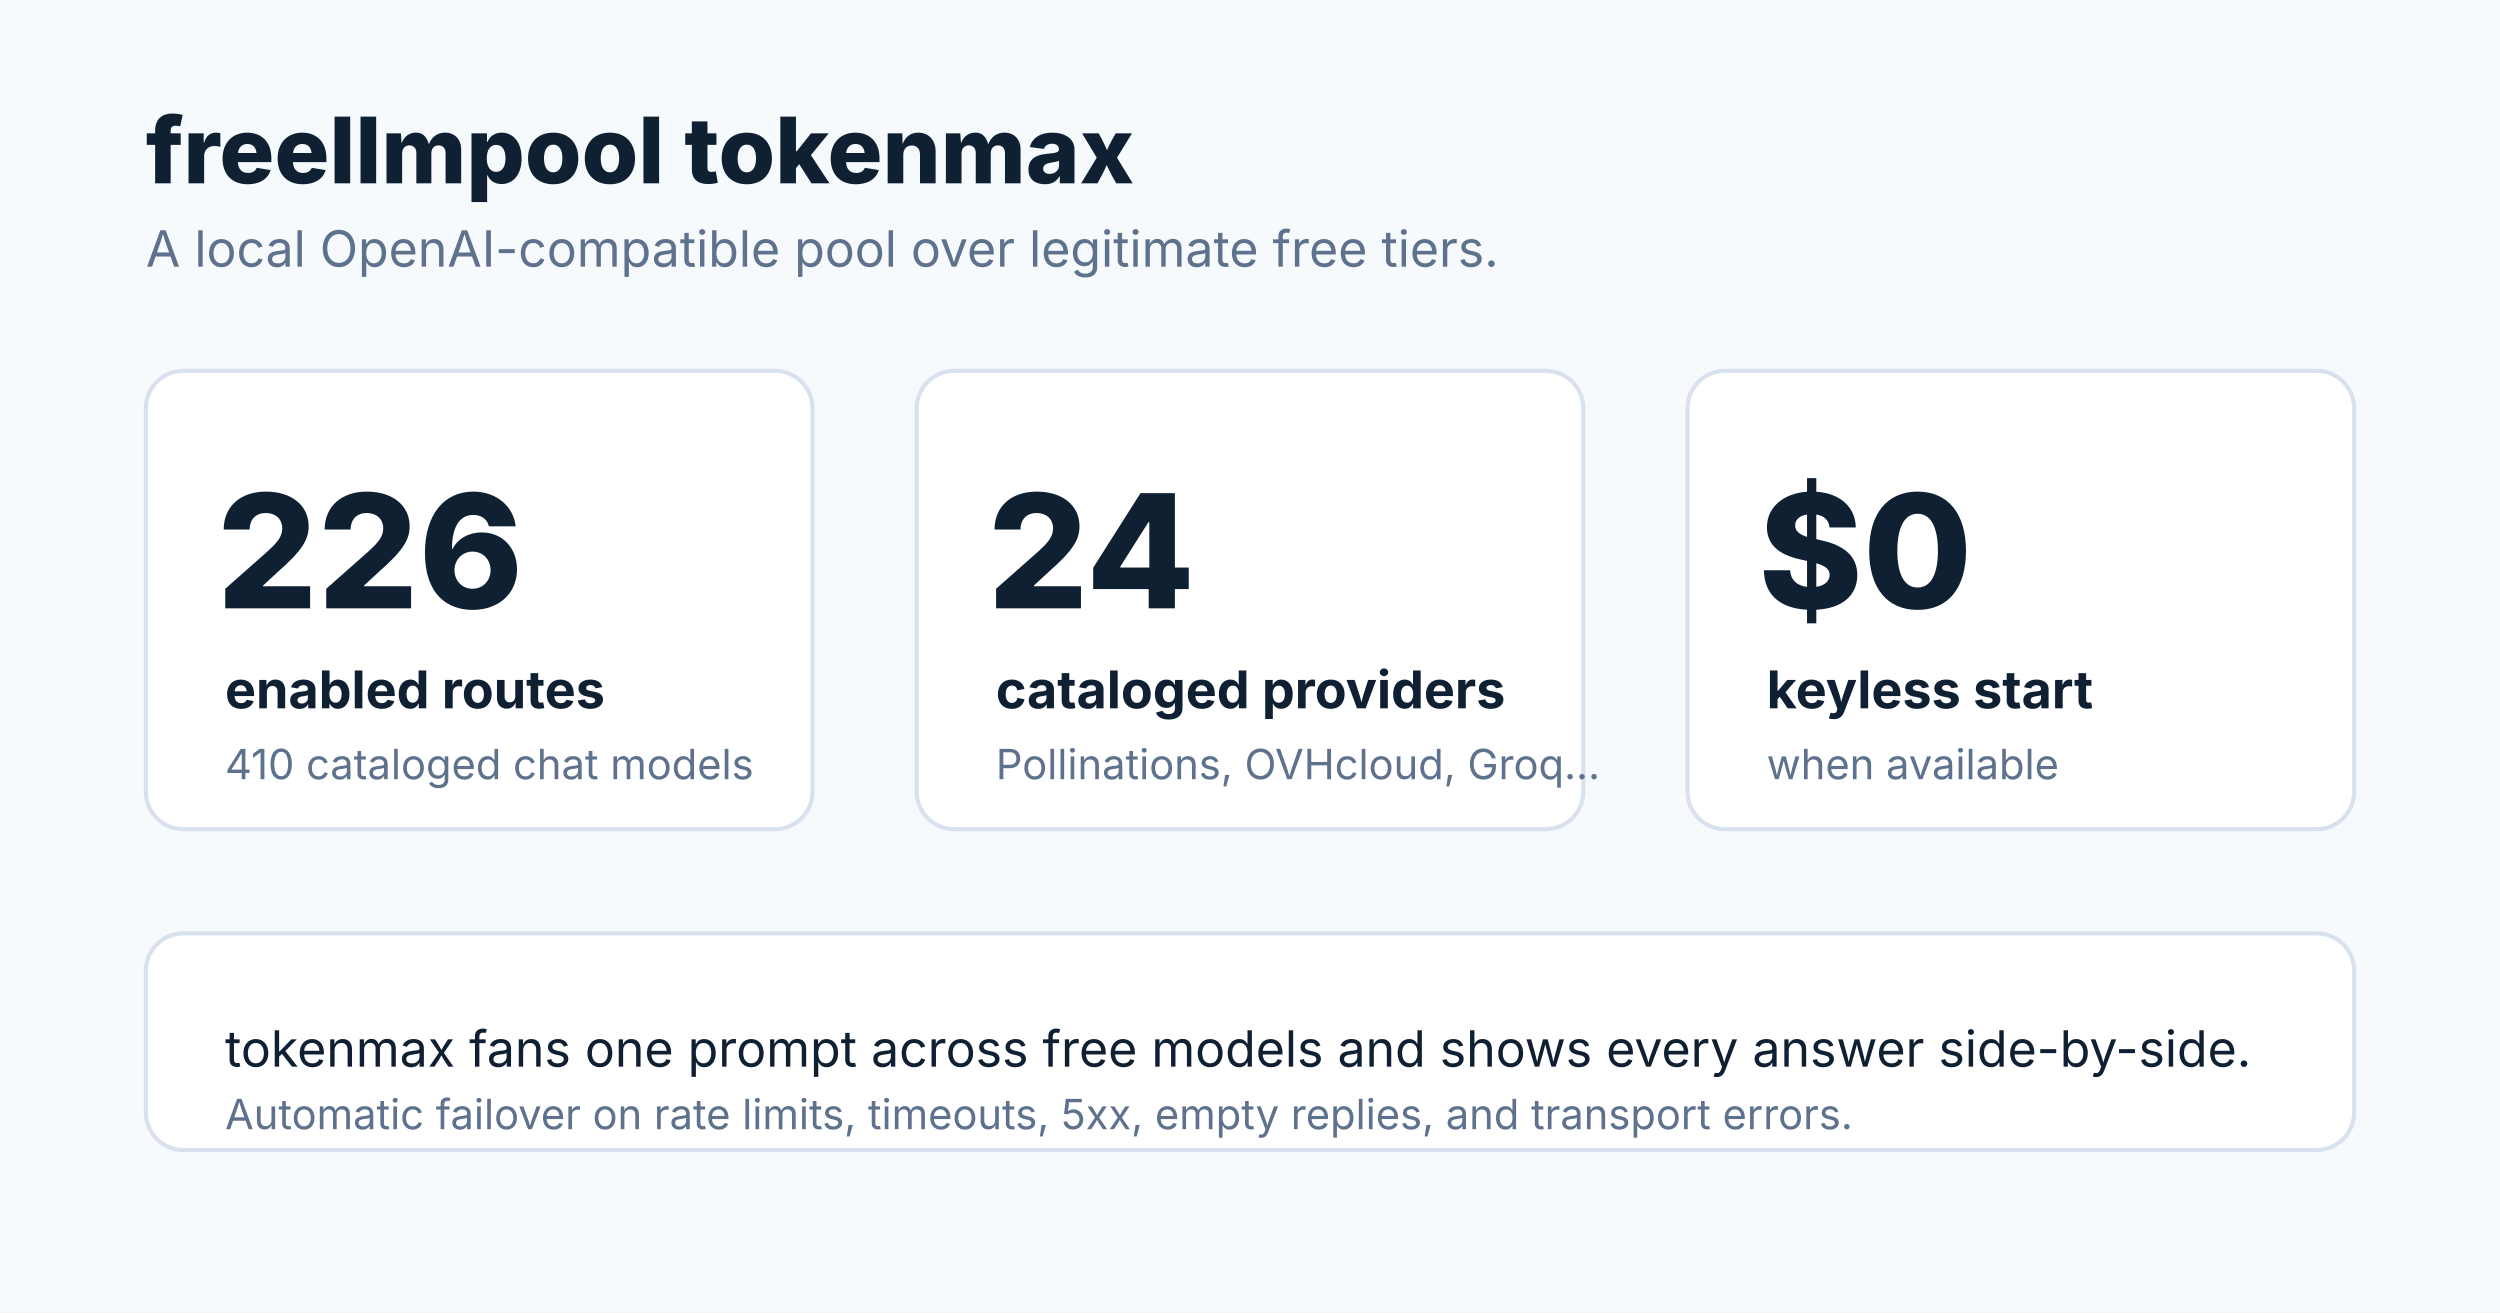
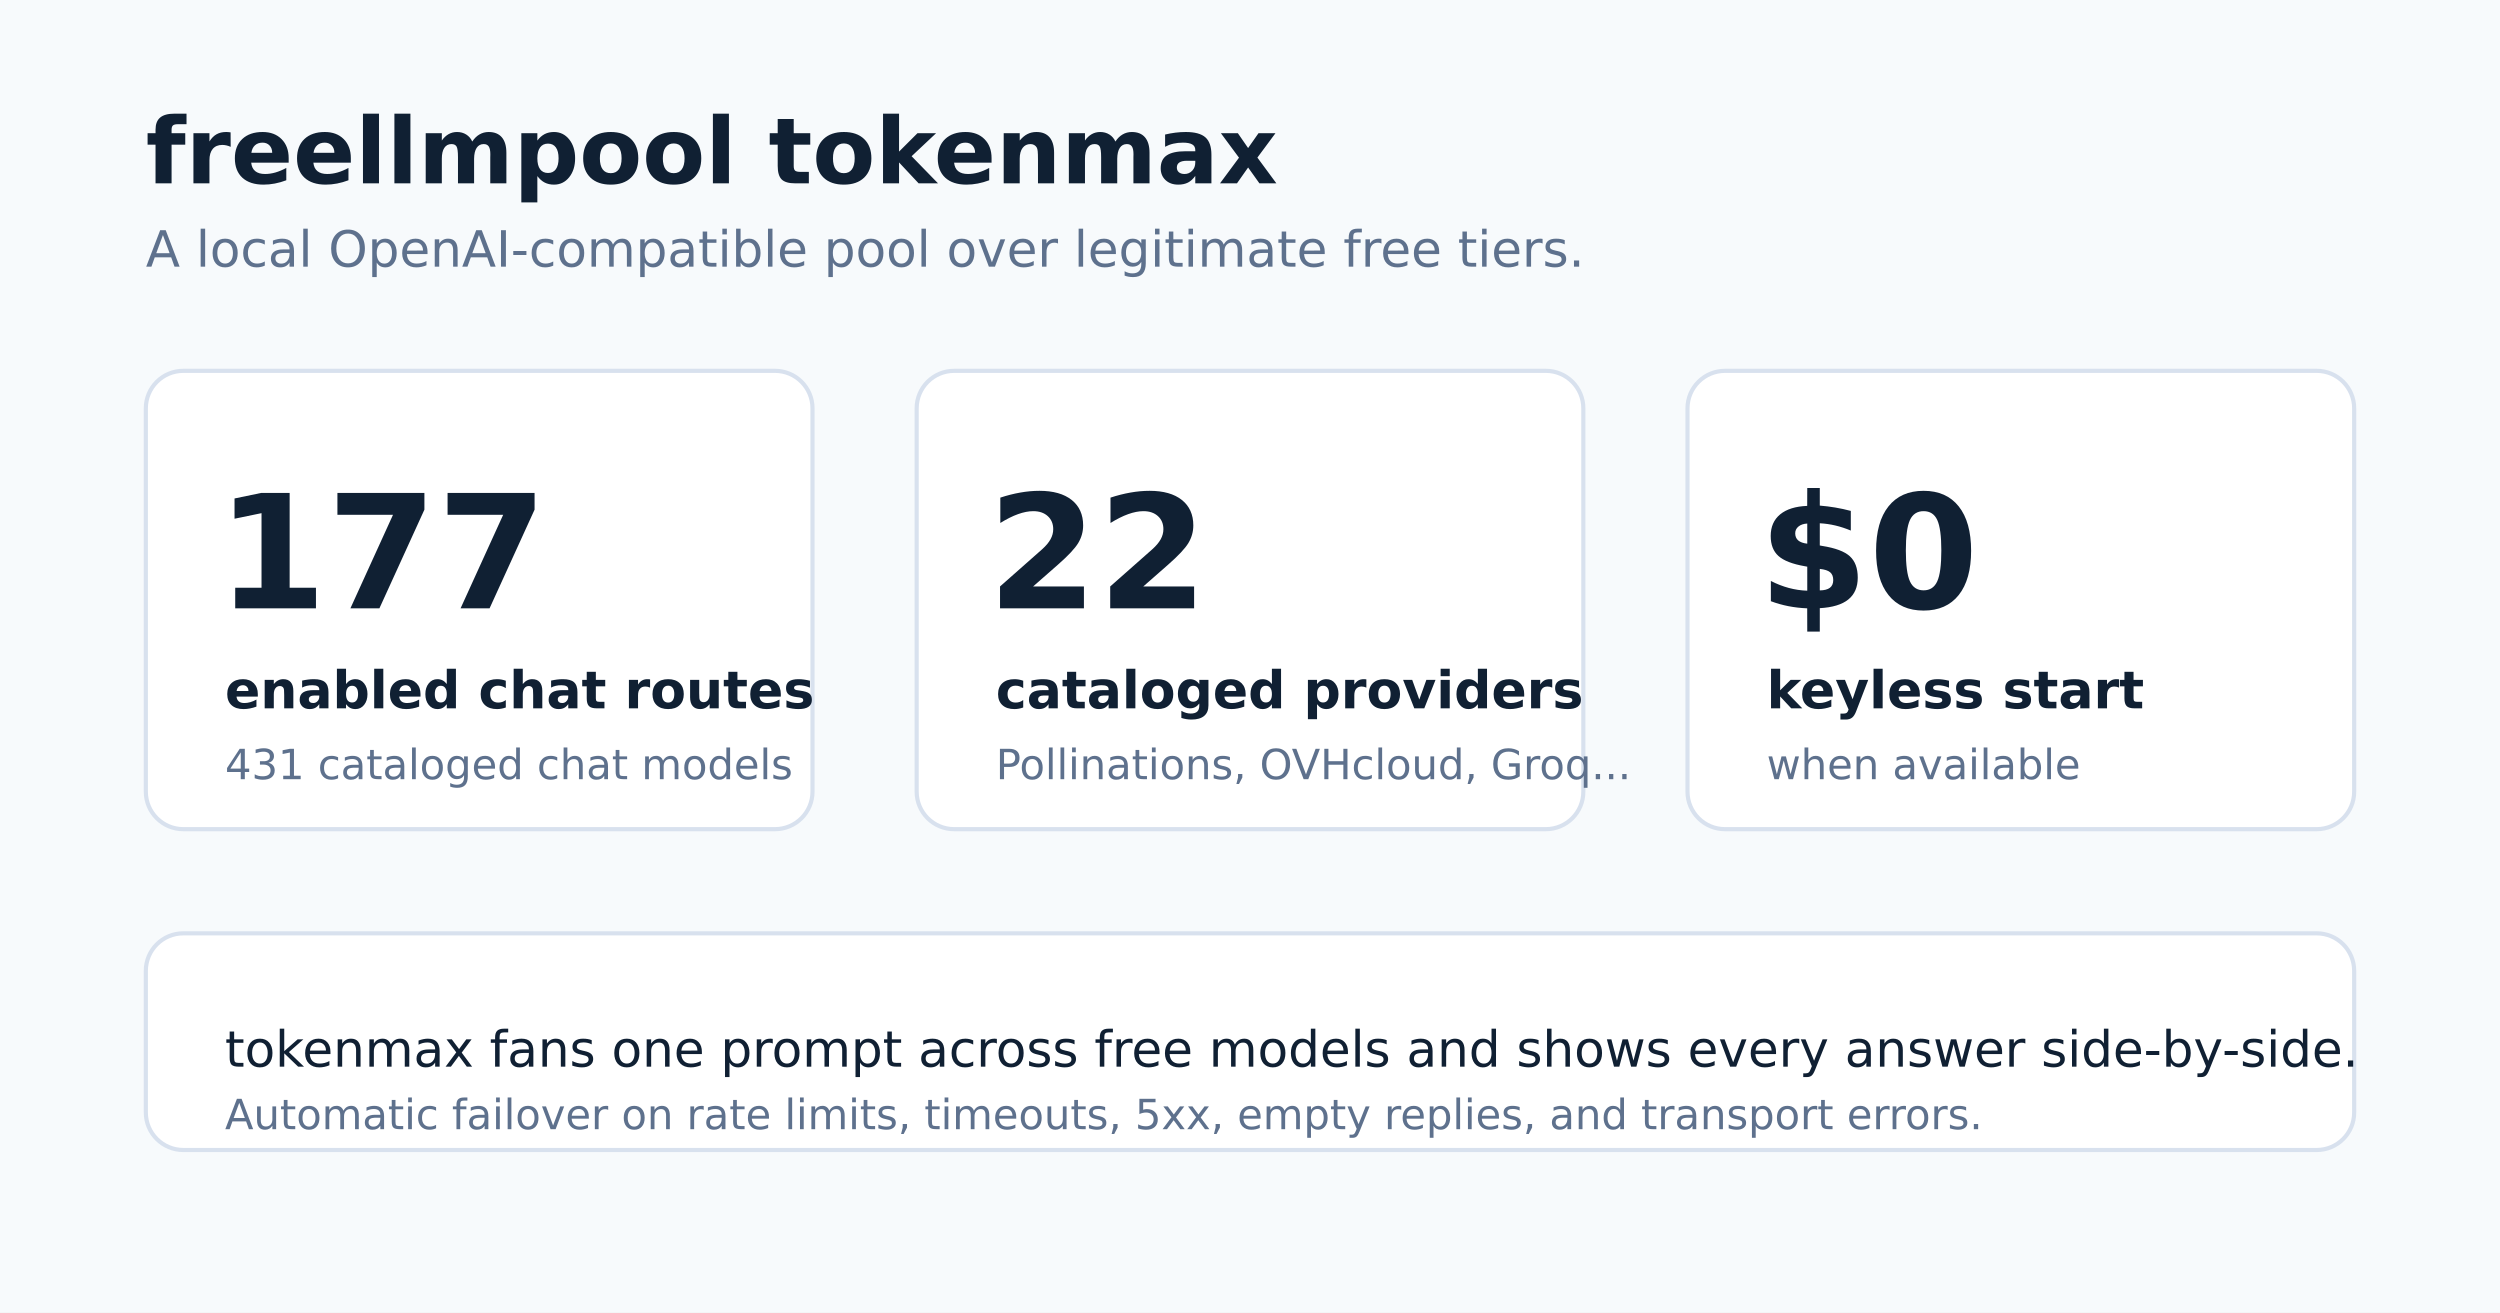
<svg xmlns="http://www.w3.org/2000/svg" viewBox="0 0 1200 630" width="1200" height="630" role="img" aria-labelledby="title desc">
  <defs>
    <style>
      .bg { fill: #f7fafc; }
-       .ink { fill: #102033; font-family: Inter, ui-sans-serif, system-ui, sans-serif; }
+       .ink { fill: #102033; font-family: "DejaVu Sans"; }
      .muted { fill: #5e718d; }
      .card { fill: #ffffff; stroke: #d8e1ee; stroke-width: 2; }
      .metric { font-size: 76px; font-weight: 800; }
      .label { font-size: 25px; font-weight: 700; }
      .small { font-size: 24px; }
      .tiny { font-size: 20px; }
    </style>
  </defs>
  <rect class="bg" width="1200" height="630" />
  <text class="ink" x="70" y="88" style="font-size:44px;font-weight:800">freellmpool tokenmax</text>
  <text class="ink muted small" x="70" y="128">A local OpenAI-compatible pool over legitimate free tiers.</text>
  <rect class="card" x="70" y="178" width="320" height="220" rx="18" />
-   <text class="ink metric" x="104" y="292">226</text>
-   <text class="ink label" x="108" y="340">enabled routes</text>
-   <text class="ink muted tiny" x="108" y="374">410 cataloged chat models</text>
+   <text class="ink metric" x="104" y="292">177</text>
+   <text class="ink label" x="108" y="340">enabled chat routes</text>
+   <text class="ink muted tiny" x="108" y="374">431 cataloged chat models</text>
  <rect class="card" x="440" y="178" width="320" height="220" rx="18" />
-   <text class="ink metric" x="474" y="292">24</text>
+   <text class="ink metric" x="474" y="292">22</text>
  <text class="ink label" x="478" y="340">cataloged providers</text>
  <text class="ink muted tiny" x="478" y="374">Pollinations, OVHcloud, Groq...</text>
  <rect class="card" x="810" y="178" width="320" height="220" rx="18" />
  <text class="ink metric" x="844" y="292">$0</text>
  <text class="ink label" x="848" y="340">keyless start</text>
  <text class="ink muted tiny" x="848" y="374">when available</text>
  <rect class="card" x="70" y="448" width="1060" height="104" rx="18" />
  <text class="ink small" x="108" y="512">tokenmax fans one prompt across free models and shows every answer side-by-side.</text>
  <text class="ink muted tiny" x="108" y="542">Automatic failover on rate limits, timeouts, 5xx, empty replies, and transport errors.</text>
</svg>
